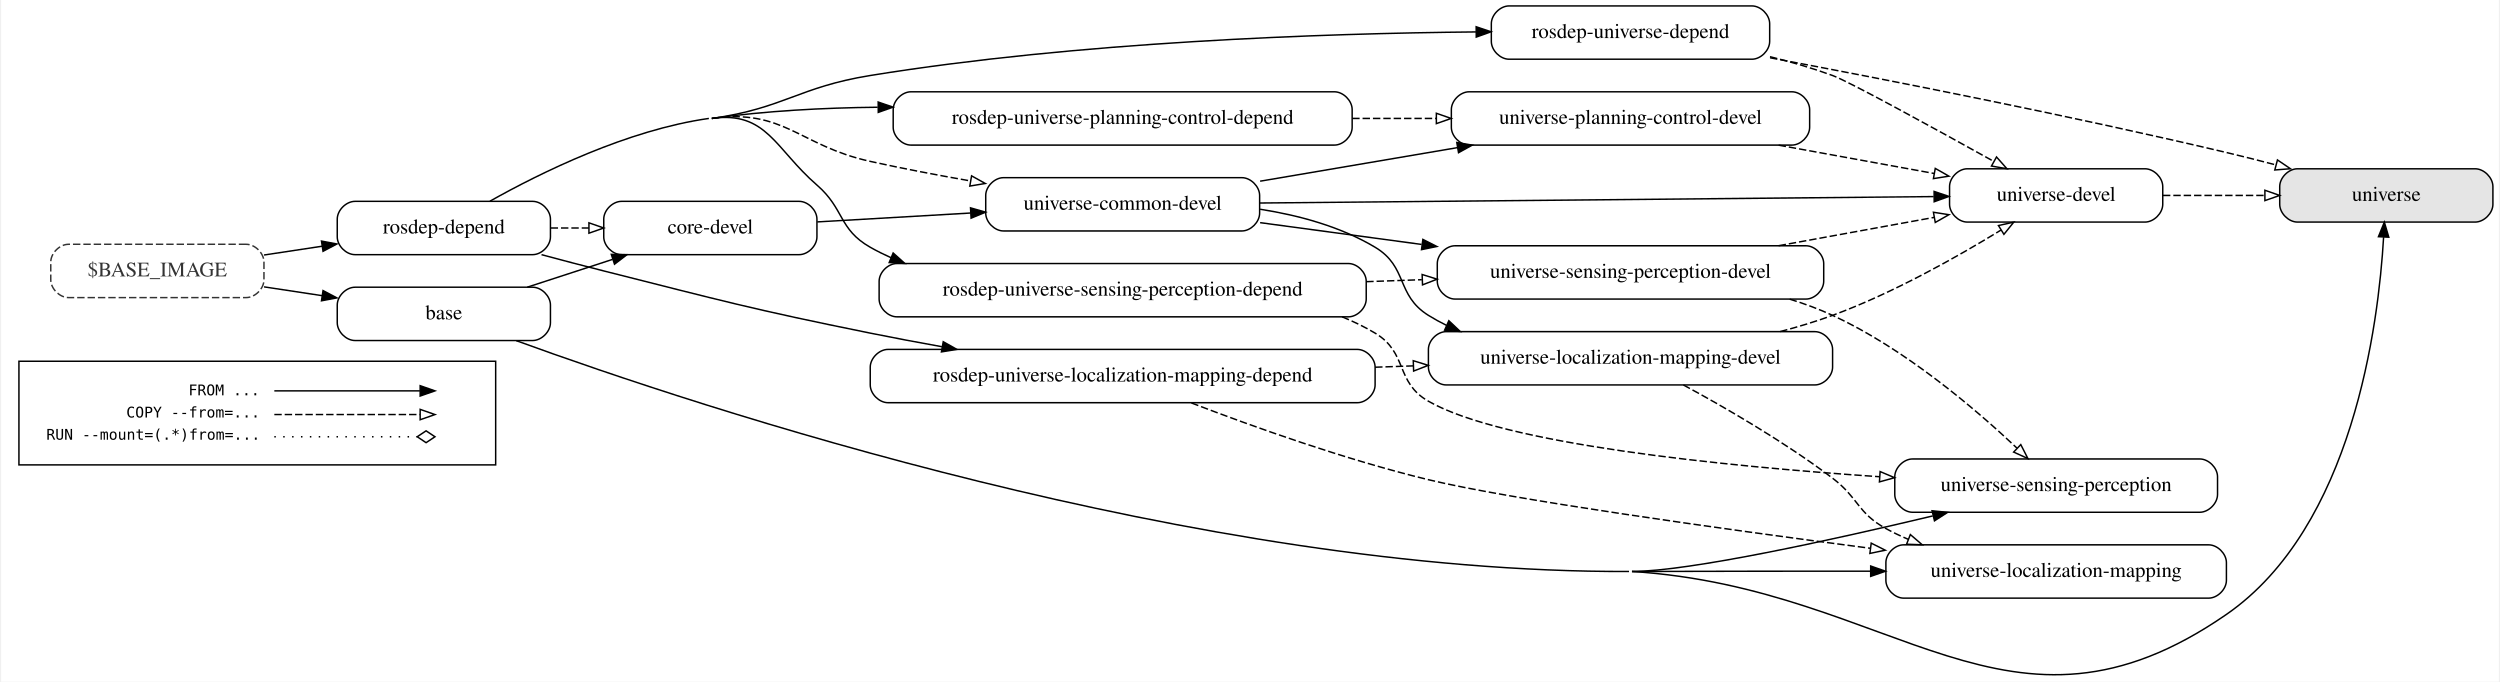
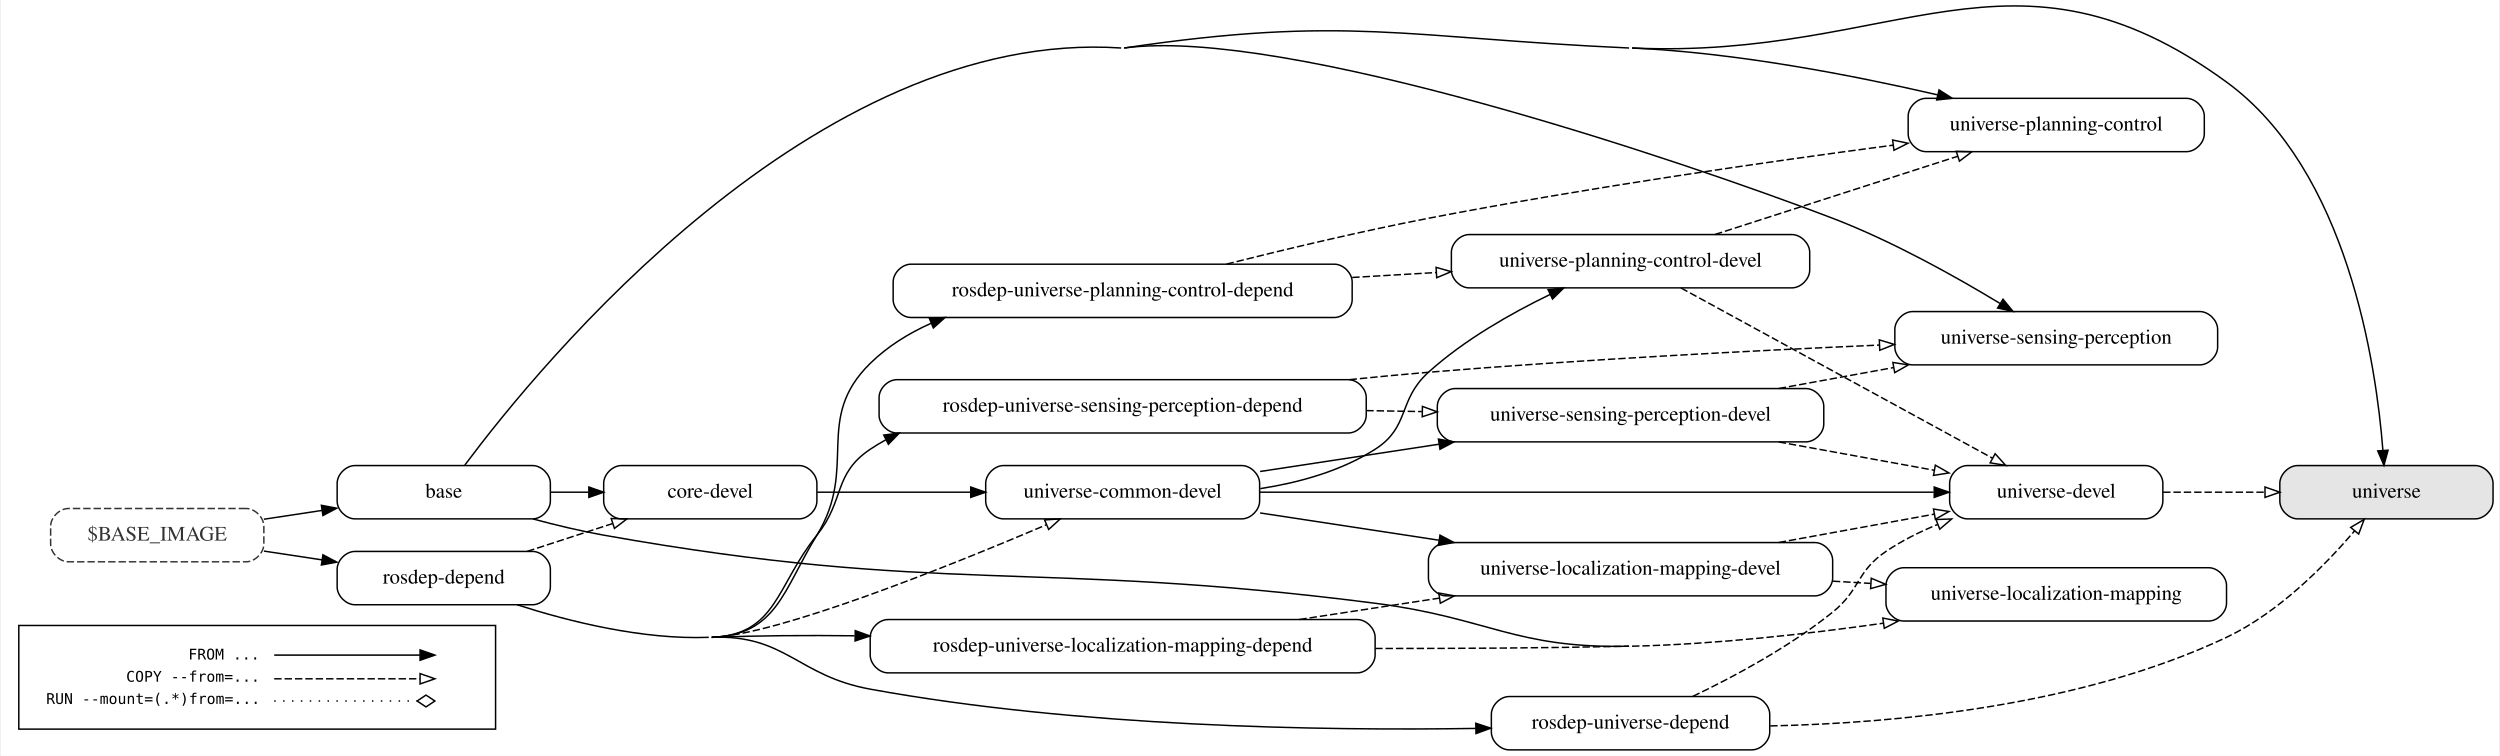
- <svg xmlns="http://www.w3.org/2000/svg" width="1687pt" height="460pt" viewBox="0.00 0.00 1687.00 460.43">
-   <g id="graph0" class="graph" transform="scale(1 1) rotate(0) translate(4 456.43)">
-     <polygon fill="white" stroke="transparent" points="-4,4 -4,-456.43 1683,-456.43 1683,4 -4,4" />
+ <svg xmlns="http://www.w3.org/2000/svg" width="1687pt" height="510pt" viewBox="0.00 0.00 1687.00 510.42">
+   <g id="graph0" class="graph" transform="scale(1 1) rotate(0) translate(4 506.42)">
+     <polygon fill="white" stroke="transparent" points="-4,4 -4,-506.42 1683,-506.42 1683,4 -4,4" />
    <g id="clust1" class="cluster">
-       <polygon fill="none" stroke="black" points="8,-142.43 8,-212.43 330,-212.43 330,-142.43 8,-142.43" />
+       <polygon fill="none" stroke="black" points="8,-14 8,-84 330,-84 330,-14 8,-14" />
    </g>
    <g id="node1" class="node">
-       <text text-anchor="start" x="122.5" y="-189.43" font-family="monospace" font-size="10.00">FROM ... </text>
-       <text text-anchor="start" x="80.5" y="-174.43" font-family="monospace" font-size="10.00">COPY --from=... </text>
-       <text text-anchor="start" x="26.5" y="-159.43" font-family="monospace" font-size="10.00">RUN --mount=(.*)from=... </text>
+       <text text-anchor="start" x="122.5" y="-61" font-family="monospace" font-size="10.00">FROM ... </text>
+       <text text-anchor="start" x="80.5" y="-46" font-family="monospace" font-size="10.00">COPY --from=... </text>
+       <text text-anchor="start" x="26.5" y="-31" font-family="monospace" font-size="10.00">RUN --mount=(.*)from=... </text>
    </g>
    <g id="node2" class="node">
-       <text text-anchor="start" x="292" y="-189.43" font-family="monospace" font-size="10.00"> </text>
-       <text text-anchor="start" x="292" y="-174.43" font-family="monospace" font-size="10.00"> </text>
-       <text text-anchor="start" x="292" y="-159.43" font-family="monospace" font-size="10.00"> </text>
+       <text text-anchor="start" x="292" y="-61" font-family="monospace" font-size="10.00"> </text>
+       <text text-anchor="start" x="292" y="-46" font-family="monospace" font-size="10.00"> </text>
+       <text text-anchor="start" x="292" y="-31" font-family="monospace" font-size="10.00"> </text>
    </g>
    <g id="edge1" class="edge">
-       <path fill="none" stroke="black" d="M180.5,-192.43C225.14,-192.43 238.79,-192.43 278.83,-192.43" />
-       <polygon fill="black" stroke="black" points="279,-195.93 289,-192.43 279,-188.93 279,-195.93" />
+       <path fill="none" stroke="black" d="M180.5,-64C225.14,-64 238.79,-64 278.83,-64" />
+       <polygon fill="black" stroke="black" points="279,-67.5 289,-64 279,-60.5 279,-67.5" />
    </g>
    <g id="edge2" class="edge">
-       <path fill="none" stroke="black" stroke-dasharray="5,2" d="M180.5,-176.43C225.14,-176.43 238.79,-176.43 278.83,-176.43" />
-       <polygon fill="none" stroke="black" points="279,-179.93 289,-176.43 279,-172.93 279,-179.93" />
+       <path fill="none" stroke="black" stroke-dasharray="5,2" d="M180.5,-48C225.14,-48 238.79,-48 278.83,-48" />
+       <polygon fill="none" stroke="black" points="279,-51.5 289,-48 279,-44.5 279,-51.5" />
    </g>
    <g id="edge3" class="edge">
-       <path fill="none" stroke="black" stroke-dasharray="1,5" d="M180.5,-161.43C224.39,-161.43 238.32,-161.43 276.83,-161.43" />
-       <polygon fill="none" stroke="black" points="277,-161.43 283,-157.43 289,-161.43 283,-165.43 277,-161.43" />
+       <path fill="none" stroke="black" stroke-dasharray="1,5" d="M180.5,-33C224.39,-33 238.32,-33 276.83,-33" />
+       <polygon fill="none" stroke="black" points="277,-33 283,-29 289,-33 283,-37 277,-33" />
    </g>
    <g id="node3" class="node">
-       <path fill="none" stroke="#333333" stroke-dasharray="5,2" d="M161.5,-291.43C161.5,-291.43 41.5,-291.43 41.5,-291.43 35.5,-291.43 29.5,-285.43 29.5,-279.43 29.5,-279.43 29.5,-267.43 29.5,-267.43 29.5,-261.43 35.5,-255.43 41.5,-255.43 41.5,-255.43 161.5,-255.43 161.5,-255.43 167.5,-255.43 173.5,-261.43 173.5,-267.43 173.5,-267.43 173.5,-279.43 173.5,-279.43 173.5,-285.43 167.5,-291.43 161.5,-291.43" />
-       <text text-anchor="middle" x="101.5" y="-269.73" font-family="Times,serif" font-size="14.00" fill="#333333">$BASE_IMAGE</text>
+       <path fill="none" stroke="#333333" stroke-dasharray="5,2" d="M161.5,-163C161.5,-163 41.5,-163 41.5,-163 35.5,-163 29.5,-157 29.5,-151 29.5,-151 29.5,-139 29.5,-139 29.5,-133 35.5,-127 41.5,-127 41.5,-127 161.5,-127 161.5,-127 167.5,-127 173.5,-133 173.5,-139 173.5,-139 173.5,-151 173.5,-151 173.5,-157 167.5,-163 161.5,-163" />
+       <text text-anchor="middle" x="101.5" y="-141.3" font-family="Times,serif" font-size="14.00" fill="#333333">$BASE_IMAGE</text>
    </g>
    <g id="node4" class="node">
-       <path fill="none" stroke="black" d="M355,-262.43C355,-262.43 235,-262.43 235,-262.43 229,-262.43 223,-256.43 223,-250.43 223,-250.43 223,-238.43 223,-238.43 223,-232.43 229,-226.43 235,-226.43 235,-226.43 355,-226.43 355,-226.43 361,-226.43 367,-232.43 367,-238.43 367,-238.43 367,-250.43 367,-250.43 367,-256.43 361,-262.43 355,-262.43" />
-       <text text-anchor="middle" x="295" y="-240.73" font-family="Times,serif" font-size="14.00">base</text>
+       <path fill="none" stroke="black" d="M355,-192C355,-192 235,-192 235,-192 229,-192 223,-186 223,-180 223,-180 223,-168 223,-168 223,-162 229,-156 235,-156 235,-156 355,-156 355,-156 361,-156 367,-162 367,-168 367,-168 367,-180 367,-180 367,-186 361,-192 355,-192" />
+       <text text-anchor="middle" x="295" y="-170.3" font-family="Times,serif" font-size="14.00">base</text>
    </g>
    <g id="edge4" class="edge">
-       <path fill="none" stroke="black" d="M173.54,-262.67C186.34,-260.73 199.78,-258.7 212.85,-256.72" />
-       <polygon fill="black" stroke="black" points="213.4,-260.18 222.76,-255.22 212.35,-253.26 213.4,-260.18" />
+       <path fill="none" stroke="black" d="M173.54,-155.76C186.34,-157.7 199.78,-159.73 212.85,-161.71" />
+       <polygon fill="black" stroke="black" points="212.35,-165.17 222.76,-163.21 213.4,-158.25 212.35,-165.17" />
    </g>
    <g id="node5" class="node">
-       <path fill="none" stroke="black" d="M355,-320.43C355,-320.43 235,-320.43 235,-320.43 229,-320.43 223,-314.43 223,-308.43 223,-308.43 223,-296.43 223,-296.43 223,-290.43 229,-284.43 235,-284.43 235,-284.43 355,-284.43 355,-284.43 361,-284.43 367,-290.43 367,-296.43 367,-296.43 367,-308.43 367,-308.43 367,-314.43 361,-320.43 355,-320.43" />
-       <text text-anchor="middle" x="295" y="-298.73" font-family="Times,serif" font-size="14.00">rosdep-depend</text>
+       <path fill="none" stroke="black" d="M355,-134C355,-134 235,-134 235,-134 229,-134 223,-128 223,-122 223,-122 223,-110 223,-110 223,-104 229,-98 235,-98 235,-98 355,-98 355,-98 361,-98 367,-104 367,-110 367,-110 367,-122 367,-122 367,-128 361,-134 355,-134" />
+       <text text-anchor="middle" x="295" y="-112.3" font-family="Times,serif" font-size="14.00">rosdep-depend</text>
    </g>
    <g id="edge5" class="edge">
-       <path fill="none" stroke="black" d="M173.54,-284.19C186.34,-286.13 199.78,-288.16 212.85,-290.14" />
-       <polygon fill="black" stroke="black" points="212.35,-293.61 222.76,-291.64 213.4,-286.68 212.35,-293.61" />
+       <path fill="none" stroke="black" d="M173.54,-134.24C186.34,-132.3 199.78,-130.27 212.85,-128.29" />
+       <polygon fill="black" stroke="black" points="213.4,-131.75 222.76,-126.79 212.35,-124.83 213.4,-131.75" />
    </g>
    <g id="node6" class="node">
-       <path fill="none" stroke="black" d="M535,-320.43C535,-320.43 415,-320.43 415,-320.43 409,-320.43 403,-314.43 403,-308.43 403,-308.43 403,-296.43 403,-296.43 403,-290.43 409,-284.43 415,-284.43 415,-284.43 535,-284.43 535,-284.43 541,-284.43 547,-290.43 547,-296.43 547,-296.43 547,-308.43 547,-308.43 547,-314.43 541,-320.43 535,-320.43" />
-       <text text-anchor="middle" x="475" y="-298.73" font-family="Times,serif" font-size="14.00">core-devel</text>
+       <path fill="none" stroke="black" d="M535,-192C535,-192 415,-192 415,-192 409,-192 403,-186 403,-180 403,-180 403,-168 403,-168 403,-162 409,-156 415,-156 415,-156 535,-156 535,-156 541,-156 547,-162 547,-168 547,-168 547,-180 547,-180 547,-186 541,-192 535,-192" />
+       <text text-anchor="middle" x="475" y="-170.3" font-family="Times,serif" font-size="14.00">core-devel</text>
    </g>
    <g id="edge6" class="edge">
-       <path fill="none" stroke="black" d="M351.34,-262.46C369.59,-268.41 390.06,-275.08 408.97,-281.24" />
-       <polygon fill="black" stroke="black" points="408.1,-284.64 418.69,-284.41 410.27,-277.98 408.1,-284.64" />
+       <path fill="none" stroke="black" d="M367.12,-174C375.61,-174 384.33,-174 392.94,-174" />
+       <polygon fill="black" stroke="black" points="393,-177.5 403,-174 393,-170.5 393,-177.5" />
    </g>
    <g id="node7" class="node">
-       <path fill="none" stroke="black" d="M1481,-146.43C1481,-146.43 1287,-146.43 1287,-146.43 1281,-146.43 1275,-140.43 1275,-134.43 1275,-134.43 1275,-122.43 1275,-122.43 1275,-116.43 1281,-110.43 1287,-110.43 1287,-110.43 1481,-110.43 1481,-110.43 1487,-110.43 1493,-116.43 1493,-122.43 1493,-122.43 1493,-134.43 1493,-134.43 1493,-140.43 1487,-146.43 1481,-146.43" />
-       <text text-anchor="middle" x="1384" y="-124.73" font-family="Times,serif" font-size="14.00">universe-sensing-perception</text>
+       <path fill="none" stroke="black" d="M1481,-296C1481,-296 1287,-296 1287,-296 1281,-296 1275,-290 1275,-284 1275,-284 1275,-272 1275,-272 1275,-266 1281,-260 1287,-260 1287,-260 1481,-260 1481,-260 1487,-260 1493,-266 1493,-272 1493,-272 1493,-284 1493,-284 1493,-290 1487,-296 1481,-296" />
+       <text text-anchor="middle" x="1384" y="-274.3" font-family="Times,serif" font-size="14.00">universe-sensing-perception</text>
    </g>
    <g id="edge7" class="edge">
-       <path fill="none" stroke="black" d="M1097.5,-70.43C1136.25,-70.57 1230.88,-91.31 1300.62,-107.95" />
-       <polygon fill="black" stroke="black" points="1300.18,-111.45 1310.72,-110.38 1301.82,-104.64 1300.18,-111.45" />
+       <path fill="none" stroke="black" d="M309.21,-192.31C359.37,-259.5 545.74,-487.8 752.5,-474" />
+       <path fill="none" stroke="black" d="M754.5,-474C862.88,-488.58 1130.86,-398.09 1233,-359 1273.33,-343.57 1316.41,-319.41 1346.01,-301.49" />
+       <polygon fill="black" stroke="black" points="1348.04,-304.35 1354.75,-296.15 1344.39,-298.38 1348.04,-304.35" />
    </g>
    <g id="node8" class="node">
-       <path fill="none" stroke="black" d="M1487,-88.43C1487,-88.43 1281,-88.43 1281,-88.43 1275,-88.43 1269,-82.43 1269,-76.43 1269,-76.43 1269,-64.43 1269,-64.43 1269,-58.43 1275,-52.43 1281,-52.43 1281,-52.43 1487,-52.43 1487,-52.43 1493,-52.43 1499,-58.43 1499,-64.43 1499,-64.43 1499,-76.43 1499,-76.43 1499,-82.43 1493,-88.43 1487,-88.43" />
-       <text text-anchor="middle" x="1384" y="-66.73" font-family="Times,serif" font-size="14.00">universe-localization-mapping</text>
+       <path fill="none" stroke="black" d="M1487,-123C1487,-123 1281,-123 1281,-123 1275,-123 1269,-117 1269,-111 1269,-111 1269,-99 1269,-99 1269,-93 1275,-87 1281,-87 1281,-87 1487,-87 1487,-87 1493,-87 1499,-93 1499,-99 1499,-99 1499,-111 1499,-111 1499,-117 1493,-123 1487,-123" />
+       <text text-anchor="middle" x="1384" y="-101.3" font-family="Times,serif" font-size="14.00">universe-localization-mapping</text>
    </g>
    <g id="edge8" class="edge">
-       <path fill="none" stroke="black" d="M1097.5,-70.43C1150.25,-70.61 1208.48,-70.64 1258.51,-70.62" />
-       <polygon fill="black" stroke="black" points="1258.74,-74.12 1268.74,-70.61 1258.73,-67.12 1258.74,-74.12" />
+       <path fill="none" stroke="black" d="M355.28,-155.93C370.7,-151.79 387.37,-147.79 403,-145 631.85,-104.21 693.44,-128.62 924,-99 1000.67,-89.15 1018.22,-68.24 1095.5,-70" />
    </g>
    <g id="node9" class="node">
-       <path fill="#e5e5e5" stroke="black" d="M1667,-342.43C1667,-342.43 1547,-342.43 1547,-342.43 1541,-342.43 1535,-336.43 1535,-330.43 1535,-330.43 1535,-318.43 1535,-318.43 1535,-312.43 1541,-306.43 1547,-306.43 1547,-306.43 1667,-306.43 1667,-306.43 1673,-306.43 1679,-312.43 1679,-318.43 1679,-318.43 1679,-330.43 1679,-330.43 1679,-336.43 1673,-342.43 1667,-342.43" />
-       <text text-anchor="middle" x="1607" y="-320.73" font-family="Times,serif" font-size="14.00">universe</text>
+       <path fill="none" stroke="black" d="M1472,-440C1472,-440 1296,-440 1296,-440 1290,-440 1284,-434 1284,-428 1284,-428 1284,-416 1284,-416 1284,-410 1290,-404 1296,-404 1296,-404 1472,-404 1472,-404 1478,-404 1484,-410 1484,-416 1484,-416 1484,-428 1484,-428 1484,-434 1478,-440 1472,-440" />
+       <text text-anchor="middle" x="1384" y="-418.3" font-family="Times,serif" font-size="14.00">universe-planning-control</text>
    </g>
    <g id="edge9" class="edge">
-       <path fill="none" stroke="black" d="M343.88,-226.34C466.79,-181.6 804.3,-69.42 1095.5,-70.43" />
-       <path fill="none" stroke="black" d="M1097.5,-70.43C1276.05,-59.13 1351.81,60.28 1499,-41.43 1584.43,-100.46 1601.73,-237.09 1605.17,-296.26" />
-       <polygon fill="black" stroke="black" points="1601.68,-296.56 1605.67,-306.38 1608.67,-296.22 1601.68,-296.56" />
+       <path fill="none" stroke="black" d="M754.5,-474C904.4,-496.36 944.1,-480.83 1095.5,-474" />
+       <path fill="none" stroke="black" d="M1097.5,-474C1168.01,-470.82 1246.84,-455.55 1303.78,-442.37" />
+       <polygon fill="black" stroke="black" points="1304.85,-445.71 1313.79,-440.02 1303.25,-438.9 1304.85,-445.71" />
+     </g>
+     <g id="node10" class="node">
+       <path fill="#e5e5e5" stroke="black" d="M1667,-192C1667,-192 1547,-192 1547,-192 1541,-192 1535,-186 1535,-180 1535,-180 1535,-168 1535,-168 1535,-162 1541,-156 1547,-156 1547,-156 1667,-156 1667,-156 1673,-156 1679,-162 1679,-168 1679,-168 1679,-180 1679,-180 1679,-186 1673,-192 1667,-192" />
+       <text text-anchor="middle" x="1607" y="-170.3" font-family="Times,serif" font-size="14.00">universe</text>
+     </g>
+     <g id="edge10" class="edge">
+       <path fill="none" stroke="black" d="M1097.5,-474C1276.06,-465.94 1354.54,-556.26 1499,-451 1580.81,-391.39 1600.07,-260.27 1604.6,-202.4" />
+       <polygon fill="black" stroke="black" points="1608.11,-202.38 1605.31,-192.17 1601.13,-201.9 1608.11,-202.38" />
+     </g>
+     <g id="edge15" class="edge">
+       <path fill="none" stroke="black" stroke-dasharray="5,2" d="M351.34,-134.03C369.59,-139.98 390.06,-146.65 408.97,-152.81" />
+       <polygon fill="none" stroke="black" points="408.1,-156.21 418.69,-155.98 410.27,-149.55 408.1,-156.21" />
+     </g>
+     <g id="node11" class="node">
+       <path fill="none" stroke="black" d="M906,-250C906,-250 601,-250 601,-250 595,-250 589,-244 589,-238 589,-238 589,-226 589,-226 589,-220 595,-214 601,-214 601,-214 906,-214 906,-214 912,-214 918,-220 918,-226 918,-226 918,-238 918,-238 918,-244 912,-250 906,-250" />
+       <text text-anchor="middle" x="753.5" y="-228.3" font-family="Times,serif" font-size="14.00">rosdep-universe-sensing-perception-depend</text>
+     </g>
+     <g id="edge11" class="edge">
+       <path fill="none" stroke="black" d="M476,-76C519.97,-77.69 519.41,-110.72 547,-145 566.02,-168.64 557.83,-186.06 583,-203 586.39,-205.28 589.89,-207.4 593.5,-209.37" />
+       <polygon fill="black" stroke="black" points="592.15,-212.6 602.66,-213.95 595.29,-206.35 592.15,-212.6" />
+     </g>
+     <g id="node12" class="node">
+       <path fill="none" stroke="black" d="M912,-88C912,-88 595,-88 595,-88 589,-88 583,-82 583,-76 583,-76 583,-64 583,-64 583,-58 589,-52 595,-52 595,-52 912,-52 912,-52 918,-52 924,-58 924,-64 924,-64 924,-76 924,-76 924,-82 918,-88 912,-88" />
+       <text text-anchor="middle" x="753.5" y="-66.3" font-family="Times,serif" font-size="14.00">rosdep-universe-localization-mapping-depend</text>
+     </g>
+     <g id="edge12" class="edge">
+       <path fill="none" stroke="black" d="M476,-76C507.17,-77.2 540.33,-77.4 572.46,-77.04" />
+       <polygon fill="black" stroke="black" points="572.9,-80.53 582.85,-76.9 572.8,-73.54 572.9,-80.53" />
+     </g>
+     <g id="node13" class="node">
+       <path fill="none" stroke="black" d="M896.5,-328C896.5,-328 610.5,-328 610.5,-328 604.5,-328 598.5,-322 598.5,-316 598.5,-316 598.5,-304 598.5,-304 598.5,-298 604.5,-292 610.5,-292 610.5,-292 896.5,-292 896.5,-292 902.5,-292 908.5,-298 908.5,-304 908.5,-304 908.5,-316 908.5,-316 908.5,-322 902.5,-328 896.5,-328" />
+       <text text-anchor="middle" x="753.5" y="-306.3" font-family="Times,serif" font-size="14.00">rosdep-universe-planning-control-depend</text>
+     </g>
+     <g id="edge13" class="edge">
+       <path fill="none" stroke="black" d="M476,-76C519.97,-77.69 523.99,-107.49 547,-145 575.23,-191.01 544.46,-223.2 583,-261 594.68,-272.46 608.87,-281.26 624,-288.03" />
+       <polygon fill="black" stroke="black" points="622.96,-291.39 633.54,-291.99 625.64,-284.92 622.96,-291.39" />
+     </g>
+     <g id="node14" class="node">
+       <path fill="none" stroke="black" d="M1178.5,-36C1178.5,-36 1014.5,-36 1014.5,-36 1008.5,-36 1002.5,-30 1002.5,-24 1002.5,-24 1002.5,-12 1002.5,-12 1002.5,-6 1008.5,0 1014.5,0 1014.5,0 1178.5,0 1178.5,0 1184.5,0 1190.5,-6 1190.5,-12 1190.5,-12 1190.5,-24 1190.5,-24 1190.5,-30 1184.5,-36 1178.5,-36" />
+       <text text-anchor="middle" x="1096.5" y="-14.3" font-family="Times,serif" font-size="14.00">rosdep-universe-depend</text>
    </g>
    <g id="edge14" class="edge">
-       <path fill="none" stroke="black" stroke-dasharray="5,2" d="M367.12,-302.43C375.61,-302.43 384.33,-302.43 392.94,-302.43" />
-       <polygon fill="none" stroke="black" points="393,-305.93 403,-302.43 393,-298.93 393,-305.93" />
-     </g>
-     <g id="node10" class="node">
-       <path fill="none" stroke="black" d="M906,-278.43C906,-278.43 601,-278.43 601,-278.43 595,-278.43 589,-272.43 589,-266.43 589,-266.43 589,-254.43 589,-254.43 589,-248.43 595,-242.43 601,-242.43 601,-242.43 906,-242.43 906,-242.43 912,-242.43 918,-248.43 918,-254.43 918,-254.43 918,-266.43 918,-266.43 918,-272.43 912,-278.43 906,-278.43" />
-       <text text-anchor="middle" x="753.5" y="-256.73" font-family="Times,serif" font-size="14.00">rosdep-universe-sensing-perception-depend</text>
-     </g>
-     <g id="edge10" class="edge">
-       <path fill="none" stroke="black" d="M326.14,-320.55C360.48,-339.85 418.99,-368.65 474,-376.43" />
-       <path fill="none" stroke="black" d="M476,-376.43C512.99,-381.66 518.75,-355.88 547,-331.43 565.59,-315.34 561.61,-301.56 583,-289.43 587.51,-286.87 592.19,-284.53 596.99,-282.38" />
-       <polygon fill="black" stroke="black" points="598.48,-285.56 606.37,-278.49 595.79,-279.09 598.48,-285.56" />
-     </g>
-     <g id="node11" class="node">
-       <path fill="none" stroke="black" d="M912,-220.43C912,-220.43 595,-220.43 595,-220.43 589,-220.43 583,-214.43 583,-208.43 583,-208.43 583,-196.43 583,-196.43 583,-190.43 589,-184.43 595,-184.43 595,-184.43 912,-184.43 912,-184.43 918,-184.43 924,-190.43 924,-196.43 924,-196.43 924,-208.43 924,-208.43 924,-214.43 918,-220.43 912,-220.43" />
-       <text text-anchor="middle" x="753.5" y="-198.73" font-family="Times,serif" font-size="14.00">rosdep-universe-localization-mapping-depend</text>
-     </g>
-     <g id="edge11" class="edge">
-       <path fill="none" stroke="black" d="M360.97,-284.42C374.82,-280.7 389.38,-276.86 403,-273.43 482.66,-253.35 502.48,-247.7 583,-231.43 598.63,-228.27 615.12,-225.17 631.42,-222.24" />
-       <polygon fill="black" stroke="black" points="632.31,-225.63 641.54,-220.43 631.08,-218.74 632.31,-225.63" />
-     </g>
-     <g id="node12" class="node">
-       <path fill="none" stroke="black" d="M896.5,-394.43C896.5,-394.43 610.5,-394.43 610.5,-394.43 604.5,-394.43 598.5,-388.43 598.5,-382.43 598.5,-382.43 598.5,-370.43 598.5,-370.43 598.5,-364.43 604.5,-358.43 610.5,-358.43 610.5,-358.43 896.5,-358.43 896.5,-358.43 902.5,-358.43 908.5,-364.43 908.5,-370.43 908.5,-370.43 908.5,-382.43 908.5,-382.43 908.5,-388.43 902.5,-394.43 896.5,-394.43" />
-       <text text-anchor="middle" x="753.5" y="-372.73" font-family="Times,serif" font-size="14.00">rosdep-universe-planning-control-depend</text>
-     </g>
-     <g id="edge12" class="edge">
-       <path fill="none" stroke="black" d="M476,-376.43C512.06,-381.53 551.03,-383.61 588.02,-384" />
-       <polygon fill="black" stroke="black" points="588.37,-387.51 598.4,-384.07 588.42,-380.51 588.37,-387.51" />
-     </g>
-     <g id="node13" class="node">
-       <path fill="none" stroke="black" d="M1178.5,-452.43C1178.5,-452.43 1014.5,-452.43 1014.5,-452.43 1008.5,-452.43 1002.5,-446.43 1002.5,-440.43 1002.5,-440.43 1002.5,-428.43 1002.5,-428.43 1002.5,-422.43 1008.5,-416.43 1014.5,-416.43 1014.5,-416.43 1178.5,-416.43 1178.5,-416.43 1184.5,-416.43 1190.5,-422.43 1190.5,-428.43 1190.5,-428.43 1190.5,-440.43 1190.5,-440.43 1190.5,-446.43 1184.5,-452.43 1178.5,-452.43" />
-       <text text-anchor="middle" x="1096.5" y="-430.73" font-family="Times,serif" font-size="14.00">rosdep-universe-depend</text>
-     </g>
-     <g id="edge13" class="edge">
-       <path fill="none" stroke="black" d="M476,-376.43C524.79,-383.33 534.36,-397.55 583,-405.43 723.47,-428.19 888.11,-433.84 992.1,-434.87" />
-       <polygon fill="black" stroke="black" points="992.26,-438.37 1002.29,-434.96 992.32,-431.37 992.26,-438.37" />
-     </g>
-     <g id="node14" class="node">
-       <path fill="none" stroke="black" d="M834,-336.43C834,-336.43 673,-336.43 673,-336.43 667,-336.43 661,-330.43 661,-324.43 661,-324.43 661,-312.43 661,-312.43 661,-306.43 667,-300.43 673,-300.43 673,-300.43 834,-300.43 834,-300.43 840,-300.43 846,-306.43 846,-312.43 846,-312.43 846,-324.43 846,-324.43 846,-330.43 840,-336.43 834,-336.43" />
-       <text text-anchor="middle" x="753.5" y="-314.73" font-family="Times,serif" font-size="14.00">universe-common-devel</text>
-     </g>
-     <g id="edge16" class="edge">
-       <path fill="none" stroke="black" stroke-dasharray="5,2" d="M476,-376.43C524.79,-383.33 534.88,-358.04 583,-347.43 604.84,-342.61 628.41,-338.13 650.83,-334.2" />
-       <polygon fill="none" stroke="black" points="651.45,-337.65 660.7,-332.5 650.25,-330.75 651.45,-337.65" />
-     </g>
-     <g id="edge49" class="edge">
-       <path fill="none" stroke="black" d="M547.21,-306.55C578.74,-308.38 616.4,-310.55 650.82,-312.55" />
-       <polygon fill="black" stroke="black" points="650.72,-316.05 660.9,-313.13 651.12,-309.06 650.72,-316.05" />
-     </g>
-     <g id="edge24" class="edge">
-       <path fill="none" stroke="black" stroke-dasharray="5,2" d="M901.7,-242.42C909.46,-239.28 916.95,-235.64 924,-231.43 946.29,-218.13 937.48,-198.34 960,-185.43 1010.45,-156.52 1158.01,-141.64 1264.66,-134.44" />
-       <polygon fill="none" stroke="black" points="1265.1,-137.92 1274.85,-133.77 1264.64,-130.94 1265.1,-137.92" />
+       <path fill="none" stroke="black" d="M344.47,-98C379.91,-86.59 429.37,-74.28 474,-76" />
+       <path fill="none" stroke="black" d="M476,-76C526,-77.92 533.78,-49.98 583,-41 722.91,-15.47 887.68,-12.84 991.86,-14.48" />
+       <polygon fill="black" stroke="black" points="992.01,-17.98 1002.07,-14.65 992.13,-10.98 992.01,-17.98" />
    </g>
    <g id="node15" class="node">
-       <path fill="none" stroke="black" d="M1215,-290.43C1215,-290.43 978,-290.43 978,-290.43 972,-290.43 966,-284.43 966,-278.43 966,-278.43 966,-266.43 966,-266.43 966,-260.43 972,-254.43 978,-254.43 978,-254.43 1215,-254.43 1215,-254.43 1221,-254.43 1227,-260.43 1227,-266.43 1227,-266.43 1227,-278.43 1227,-278.43 1227,-284.43 1221,-290.43 1215,-290.43" />
-       <text text-anchor="middle" x="1096.5" y="-268.73" font-family="Times,serif" font-size="14.00">universe-sensing-perception-devel</text>
-     </g>
-     <g id="edge21" class="edge">
-       <path fill="none" stroke="black" stroke-dasharray="5,2" d="M918.01,-266.18C930.56,-266.63 943.16,-267.07 955.55,-267.51" />
-       <polygon fill="none" stroke="black" points="955.77,-271.02 965.89,-267.87 956.02,-264.02 955.77,-271.02" />
-     </g>
-     <g id="edge28" class="edge">
-       <path fill="none" stroke="black" stroke-dasharray="5,2" d="M799.9,-184.28C841.08,-168.47 903.76,-146.01 960,-132.43 1015.04,-119.14 1154.73,-99.67 1258.62,-86.1" />
-       <polygon fill="none" stroke="black" points="1259.09,-89.57 1268.56,-84.81 1258.19,-82.63 1259.09,-89.57" />
+       <path fill="none" stroke="black" d="M834,-192C834,-192 673,-192 673,-192 667,-192 661,-186 661,-180 661,-180 661,-168 661,-168 661,-162 667,-156 673,-156 673,-156 834,-156 834,-156 840,-156 846,-162 846,-168 846,-168 846,-180 846,-180 846,-186 840,-192 834,-192" />
+       <text text-anchor="middle" x="753.5" y="-170.3" font-family="Times,serif" font-size="14.00">universe-common-devel</text>
+     </g>
+     <g id="edge17" class="edge">
+       <path fill="none" stroke="black" stroke-dasharray="5,2" d="M476,-76C520.87,-77.73 635.1,-123.57 701.86,-151.93" />
+       <polygon fill="none" stroke="black" points="700.78,-155.28 711.36,-155.98 703.53,-148.84 700.78,-155.28" />
+     </g>
+     <g id="edge51" class="edge">
+       <path fill="none" stroke="black" d="M547.21,-174C578.74,-174 616.4,-174 650.82,-174" />
+       <polygon fill="black" stroke="black" points="650.9,-177.5 660.9,-174 650.9,-170.5 650.9,-177.5" />
+     </g>
+     <g id="edge25" class="edge">
+       <path fill="none" stroke="black" stroke-dasharray="5,2" d="M906.75,-250.02C924.68,-251.86 942.74,-253.57 960,-255 1062.65,-263.53 1179.59,-269.61 1264.46,-273.37" />
+       <polygon fill="none" stroke="black" points="1264.51,-276.87 1274.65,-273.81 1264.81,-269.88 1264.51,-276.87" />
    </g>
    <g id="node16" class="node">
-       <path fill="none" stroke="black" d="M1221,-232.43C1221,-232.43 972,-232.43 972,-232.43 966,-232.43 960,-226.43 960,-220.43 960,-220.43 960,-208.43 960,-208.43 960,-202.43 966,-196.43 972,-196.43 972,-196.43 1221,-196.43 1221,-196.43 1227,-196.43 1233,-202.43 1233,-208.43 1233,-208.43 1233,-220.43 1233,-220.43 1233,-226.43 1227,-232.43 1221,-232.43" />
-       <text text-anchor="middle" x="1096.5" y="-210.73" font-family="Times,serif" font-size="14.00">universe-localization-mapping-devel</text>
-     </g>
-     <g id="edge25" class="edge">
-       <path fill="none" stroke="black" stroke-dasharray="5,2" d="M924,-208.4C932.65,-208.7 941.3,-209 949.87,-209.31" />
-       <polygon fill="none" stroke="black" points="949.77,-212.8 959.89,-209.66 950.02,-205.81 949.77,-212.8" />
+       <path fill="none" stroke="black" d="M1215,-244C1215,-244 978,-244 978,-244 972,-244 966,-238 966,-232 966,-232 966,-220 966,-220 966,-214 972,-208 978,-208 978,-208 1215,-208 1215,-208 1221,-208 1227,-214 1227,-220 1227,-220 1227,-232 1227,-232 1227,-238 1221,-244 1215,-244" />
+       <text text-anchor="middle" x="1096.5" y="-222.3" font-family="Times,serif" font-size="14.00">universe-sensing-perception-devel</text>
+     </g>
+     <g id="edge22" class="edge">
+       <path fill="none" stroke="black" stroke-dasharray="5,2" d="M918.01,-229.12C930.56,-228.9 943.16,-228.68 955.55,-228.46" />
+       <polygon fill="none" stroke="black" points="955.95,-231.96 965.89,-228.28 955.83,-224.96 955.95,-231.96" />
+     </g>
+     <g id="edge29" class="edge">
+       <path fill="none" stroke="black" stroke-dasharray="5,2" d="M924.06,-68.48C978.79,-68.4 1039.72,-68.73 1095.5,-70" />
+       <path fill="none" stroke="black" stroke-dasharray="5,2" d="M1097.5,-70C1153.55,-71.27 1215.34,-78.16 1267.07,-85.5" />
+       <polygon fill="none" stroke="black" points="1266.88,-89 1277.27,-86.97 1267.87,-82.08 1266.88,-89" />
    </g>
    <g id="node17" class="node">
-       <path fill="none" stroke="black" d="M1205.5,-394.43C1205.5,-394.43 987.5,-394.43 987.5,-394.43 981.5,-394.43 975.5,-388.43 975.5,-382.43 975.5,-382.43 975.5,-370.43 975.5,-370.43 975.5,-364.43 981.5,-358.43 987.5,-358.43 987.5,-358.43 1205.5,-358.43 1205.5,-358.43 1211.5,-358.43 1217.5,-364.43 1217.5,-370.43 1217.5,-370.43 1217.5,-382.43 1217.5,-382.43 1217.5,-388.43 1211.5,-394.43 1205.5,-394.43" />
-       <text text-anchor="middle" x="1096.5" y="-372.73" font-family="Times,serif" font-size="14.00">universe-planning-control-devel</text>
-     </g>
-     <g id="edge29" class="edge">
-       <path fill="none" stroke="black" stroke-dasharray="5,2" d="M908.54,-376.43C927.45,-376.43 946.64,-376.43 965.15,-376.43" />
-       <polygon fill="none" stroke="black" points="965.37,-379.93 975.37,-376.43 965.37,-372.93 965.37,-379.93" />
-     </g>
-     <g id="edge48" class="edge">
-       <path fill="none" stroke="black" stroke-dasharray="5,2" d="M1190.77,-417.41C1272.39,-402.09 1393.98,-378.23 1499,-353.43 1509.87,-350.86 1521.3,-347.97 1532.49,-345.03" />
-       <polygon fill="none" stroke="black" points="1533.47,-348.4 1542.24,-342.45 1531.68,-341.63 1533.47,-348.4" />
+       <path fill="none" stroke="black" d="M1221,-140C1221,-140 972,-140 972,-140 966,-140 960,-134 960,-128 960,-128 960,-116 960,-116 960,-110 966,-104 972,-104 972,-104 1221,-104 1221,-104 1227,-104 1233,-110 1233,-116 1233,-116 1233,-128 1233,-128 1233,-134 1227,-140 1221,-140" />
+       <text text-anchor="middle" x="1096.5" y="-118.3" font-family="Times,serif" font-size="14.00">universe-localization-mapping-devel</text>
+     </g>
+     <g id="edge26" class="edge">
+       <path fill="none" stroke="black" stroke-dasharray="5,2" d="M872.81,-88.04C903.36,-92.7 936.38,-97.74 967.4,-102.47" />
+       <polygon fill="none" stroke="black" points="966.99,-105.94 977.4,-103.99 968.04,-99.02 966.99,-105.94" />
+     </g>
+     <g id="edge37" class="edge">
+       <path fill="none" stroke="black" stroke-dasharray="5,2" d="M823.62,-328.05C863.33,-338.03 914.27,-350.16 960,-359 1066.06,-379.5 1188.19,-397.05 1273.87,-408.38" />
+       <polygon fill="none" stroke="black" points="1273.5,-411.86 1283.87,-409.69 1274.41,-404.92 1273.5,-411.86" />
    </g>
    <g id="node18" class="node">
-       <path fill="none" stroke="black" d="M1444,-342.43C1444,-342.43 1324,-342.43 1324,-342.43 1318,-342.43 1312,-336.43 1312,-330.43 1312,-330.43 1312,-318.43 1312,-318.43 1312,-312.43 1318,-306.43 1324,-306.43 1324,-306.43 1444,-306.43 1444,-306.43 1450,-306.43 1456,-312.43 1456,-318.43 1456,-318.43 1456,-330.43 1456,-330.43 1456,-336.43 1450,-342.43 1444,-342.43" />
-       <text text-anchor="middle" x="1384" y="-320.73" font-family="Times,serif" font-size="14.00">universe-devel</text>
-     </g>
-     <g id="edge36" class="edge">
-       <path fill="none" stroke="black" stroke-dasharray="5,2" d="M1190.7,-418.15C1205.06,-414.59 1219.57,-410.38 1233,-405.43 1244.26,-401.28 1301.49,-369.86 1341.9,-347.4" />
-       <polygon fill="none" stroke="black" points="1343.72,-350.4 1350.75,-342.47 1340.31,-344.28 1343.72,-350.4" />
+       <path fill="none" stroke="black" d="M1205.5,-348C1205.5,-348 987.5,-348 987.5,-348 981.5,-348 975.5,-342 975.5,-336 975.5,-336 975.5,-324 975.5,-324 975.5,-318 981.5,-312 987.5,-312 987.5,-312 1205.5,-312 1205.5,-312 1211.5,-312 1217.5,-318 1217.5,-324 1217.5,-324 1217.5,-336 1217.5,-336 1217.5,-342 1211.5,-348 1205.5,-348" />
+       <text text-anchor="middle" x="1096.5" y="-326.3" font-family="Times,serif" font-size="14.00">universe-planning-control-devel</text>
+     </g>
+     <g id="edge30" class="edge">
+       <path fill="none" stroke="black" stroke-dasharray="5,2" d="M908.54,-319.03C927.45,-320.14 946.64,-321.27 965.15,-322.36" />
+       <polygon fill="none" stroke="black" points="965.18,-325.86 975.37,-322.95 965.59,-318.87 965.18,-325.86" />
    </g>
    <g id="edge50" class="edge">
-       <path fill="none" stroke="black" d="M846.33,-306.04C879.87,-301.52 918.61,-296.29 955.4,-291.33" />
-       <polygon fill="black" stroke="black" points="956.27,-294.74 965.71,-289.94 955.34,-287.81 956.27,-294.74" />
-     </g>
-     <g id="edge51" class="edge">
-       <path fill="none" stroke="black" d="M846.34,-315.1C872.82,-310.96 900.8,-303.28 924,-289.43 946.29,-276.13 937.99,-257.19 960,-243.43 963.89,-241 967.96,-238.77 972.14,-236.72" />
-       <polygon fill="black" stroke="black" points="973.8,-239.81 981.5,-232.53 970.94,-233.42 973.8,-239.81" />
+       <path fill="none" stroke="black" stroke-dasharray="5,2" d="M1190.84,-16.16C1275.19,-17.97 1400.83,-29.48 1499,-76 1534.23,-92.69 1565.97,-125.02 1585.56,-147.97" />
+       <polygon fill="none" stroke="black" points="1582.88,-150.22 1591.97,-155.66 1588.25,-145.74 1582.88,-150.22" />
+     </g>
+     <g id="node19" class="node">
+       <path fill="none" stroke="black" d="M1444,-192C1444,-192 1324,-192 1324,-192 1318,-192 1312,-186 1312,-180 1312,-180 1312,-168 1312,-168 1312,-162 1318,-156 1324,-156 1324,-156 1444,-156 1444,-156 1450,-156 1456,-162 1456,-168 1456,-168 1456,-180 1456,-180 1456,-186 1450,-192 1444,-192" />
+       <text text-anchor="middle" x="1384" y="-170.3" font-family="Times,serif" font-size="14.00">universe-devel</text>
+     </g>
+     <g id="edge38" class="edge">
+       <path fill="none" stroke="black" stroke-dasharray="5,2" d="M1138.6,-36.14C1166.71,-49.61 1203.99,-69.65 1233,-93 1251.89,-108.21 1248.9,-120.43 1269,-134 1279.67,-141.2 1291.77,-147.25 1304.01,-152.28" />
+       <polygon fill="none" stroke="black" points="1302.78,-155.56 1313.37,-155.93 1305.33,-149.04 1302.78,-155.56" />
    </g>
    <g id="edge52" class="edge">
-       <path fill="none" stroke="black" d="M846.33,-334.05C887.32,-341.02 936.09,-349.32 979.56,-356.71" />
-       <polygon fill="black" stroke="black" points="979.18,-360.2 989.62,-358.42 980.35,-353.29 979.18,-360.2" />
+       <path fill="none" stroke="black" d="M846.33,-188C883.43,-193.66 926.89,-200.29 967.04,-206.41" />
+       <polygon fill="black" stroke="black" points="966.75,-209.91 977.17,-207.95 967.81,-202.99 966.75,-209.91" />
    </g>
    <g id="edge53" class="edge">
-       <path fill="none" stroke="black" d="M846.23,-319.31C968.76,-320.48 1184,-322.53 1301.25,-323.65" />
-       <polygon fill="black" stroke="black" points="1301.56,-327.15 1311.59,-323.75 1301.62,-320.15 1301.56,-327.15" />
+       <path fill="none" stroke="black" d="M846.33,-160C883.43,-154.34 926.89,-147.71 967.04,-141.59" />
+       <polygon fill="black" stroke="black" points="967.81,-145.01 977.17,-140.05 966.75,-138.09 967.81,-145.01" />
+     </g>
+     <g id="edge54" class="edge">
+       <path fill="none" stroke="black" d="M846.42,-176.42C873.05,-180.52 901.09,-188.4 924,-203 947.71,-218.11 939.16,-236.14 960,-255 984.08,-276.78 1015.59,-294.7 1042.17,-307.56" />
+       <polygon fill="black" stroke="black" points="1040.81,-310.79 1051.34,-311.89 1043.8,-304.46 1040.81,-310.79" />
    </g>
    <g id="edge55" class="edge">
-       <path fill="none" stroke="black" stroke-dasharray="5,2" d="M1204.02,-254.39C1214.02,-251.29 1223.83,-247.66 1233,-243.43 1281.75,-220.93 1329.46,-180.21 1357.54,-153.76" />
-       <polygon fill="none" stroke="black" points="1360.11,-156.14 1364.93,-146.7 1355.28,-151.08 1360.11,-156.14" />
-     </g>
-     <g id="edge54" class="edge">
-       <path fill="none" stroke="black" stroke-dasharray="5,2" d="M1196.55,-290.47C1230.85,-296.72 1268.88,-303.64 1301.59,-309.6" />
-       <polygon fill="none" stroke="black" points="1301.1,-313.07 1311.56,-311.42 1302.35,-306.18 1301.1,-313.07" />
+       <path fill="none" stroke="black" d="M846.23,-174C968.76,-174 1184,-174 1301.25,-174" />
+       <polygon fill="black" stroke="black" points="1301.59,-177.5 1311.59,-174 1301.59,-170.5 1301.59,-177.5" />
    </g>
    <g id="edge57" class="edge">
-       <path fill="none" stroke="black" stroke-dasharray="5,2" d="M1132.23,-196.41C1160.42,-181.16 1200.66,-157.91 1233,-133.43 1250.55,-120.15 1249.72,-110.04 1269,-99.43 1273.81,-96.78 1278.86,-94.38 1284.06,-92.18" />
-       <polygon fill="none" stroke="black" points="1285.52,-95.37 1293.55,-88.46 1282.96,-88.85 1285.52,-95.37" />
+       <path fill="none" stroke="black" stroke-dasharray="5,2" d="M1196.55,-244.04C1221.58,-248.6 1248.58,-253.52 1274.06,-258.16" />
+       <polygon fill="none" stroke="black" points="1273.66,-261.64 1284.12,-259.99 1274.91,-254.76 1273.66,-261.64" />
    </g>
    <g id="edge56" class="edge">
-       <path fill="none" stroke="black" stroke-dasharray="5,2" d="M1197.59,-232.47C1209.67,-235.63 1221.71,-239.27 1233,-243.43 1273.77,-258.45 1317.11,-282.88 1346.67,-300.99" />
-       <polygon fill="none" stroke="black" points="1345.03,-304.1 1355.38,-306.39 1348.72,-298.15 1345.03,-304.1" />
+       <path fill="none" stroke="black" stroke-dasharray="5,2" d="M1196.55,-207.96C1230.85,-201.71 1268.88,-194.79 1301.59,-188.83" />
+       <polygon fill="none" stroke="black" points="1302.35,-192.25 1311.56,-187.01 1301.1,-185.36 1302.35,-192.25" />
+     </g>
+     <g id="edge59" class="edge">
+       <path fill="none" stroke="black" stroke-dasharray="5,2" d="M1233.14,-113.92C1241.63,-113.42 1250.16,-112.91 1258.59,-112.41" />
+       <polygon fill="none" stroke="black" points="1259.06,-115.89 1268.83,-111.8 1258.64,-108.9 1259.06,-115.89" />
    </g>
    <g id="edge58" class="edge">
-       <path fill="none" stroke="black" stroke-dasharray="5,2" d="M1196.55,-358.39C1230.85,-352.14 1268.88,-345.22 1301.59,-339.26" />
-       <polygon fill="none" stroke="black" points="1302.35,-342.68 1311.56,-337.44 1301.1,-335.79 1302.35,-342.68" />
-     </g>
-     <g id="edge59" class="edge">
-       <path fill="none" stroke="black" stroke-dasharray="5,2" d="M1456.14,-324.43C1478.03,-324.43 1502.28,-324.43 1524.79,-324.43" />
-       <polygon fill="none" stroke="black" points="1524.99,-327.93 1534.99,-324.43 1524.99,-320.93 1524.99,-327.93" />
+       <path fill="none" stroke="black" stroke-dasharray="5,2" d="M1196.55,-140.04C1230.85,-146.29 1268.88,-153.21 1301.59,-159.17" />
+       <polygon fill="none" stroke="black" points="1301.1,-162.64 1311.56,-160.99 1302.35,-155.75 1301.1,-162.64" />
+     </g>
+     <g id="edge61" class="edge">
+       <path fill="none" stroke="black" stroke-dasharray="5,2" d="M1153.56,-348.07C1200.61,-363.23 1267.87,-384.9 1317.4,-400.86" />
+       <polygon fill="none" stroke="black" points="1316.47,-404.24 1327.06,-403.97 1318.62,-397.58 1316.47,-404.24" />
+     </g>
+     <g id="edge60" class="edge">
+       <path fill="none" stroke="black" stroke-dasharray="5,2" d="M1130.53,-311.95C1182.64,-283.48 1283.87,-228.17 1341.04,-196.93" />
+       <polygon fill="none" stroke="black" points="1342.73,-199.99 1349.83,-192.13 1339.37,-193.85 1342.73,-199.99" />
+     </g>
+     <g id="edge62" class="edge">
+       <path fill="none" stroke="black" stroke-dasharray="5,2" d="M1456.14,-174C1478.03,-174 1502.28,-174 1524.79,-174" />
+       <polygon fill="none" stroke="black" points="1524.99,-177.5 1534.99,-174 1524.99,-170.5 1524.99,-177.5" />
    </g>
  </g>
</svg>
